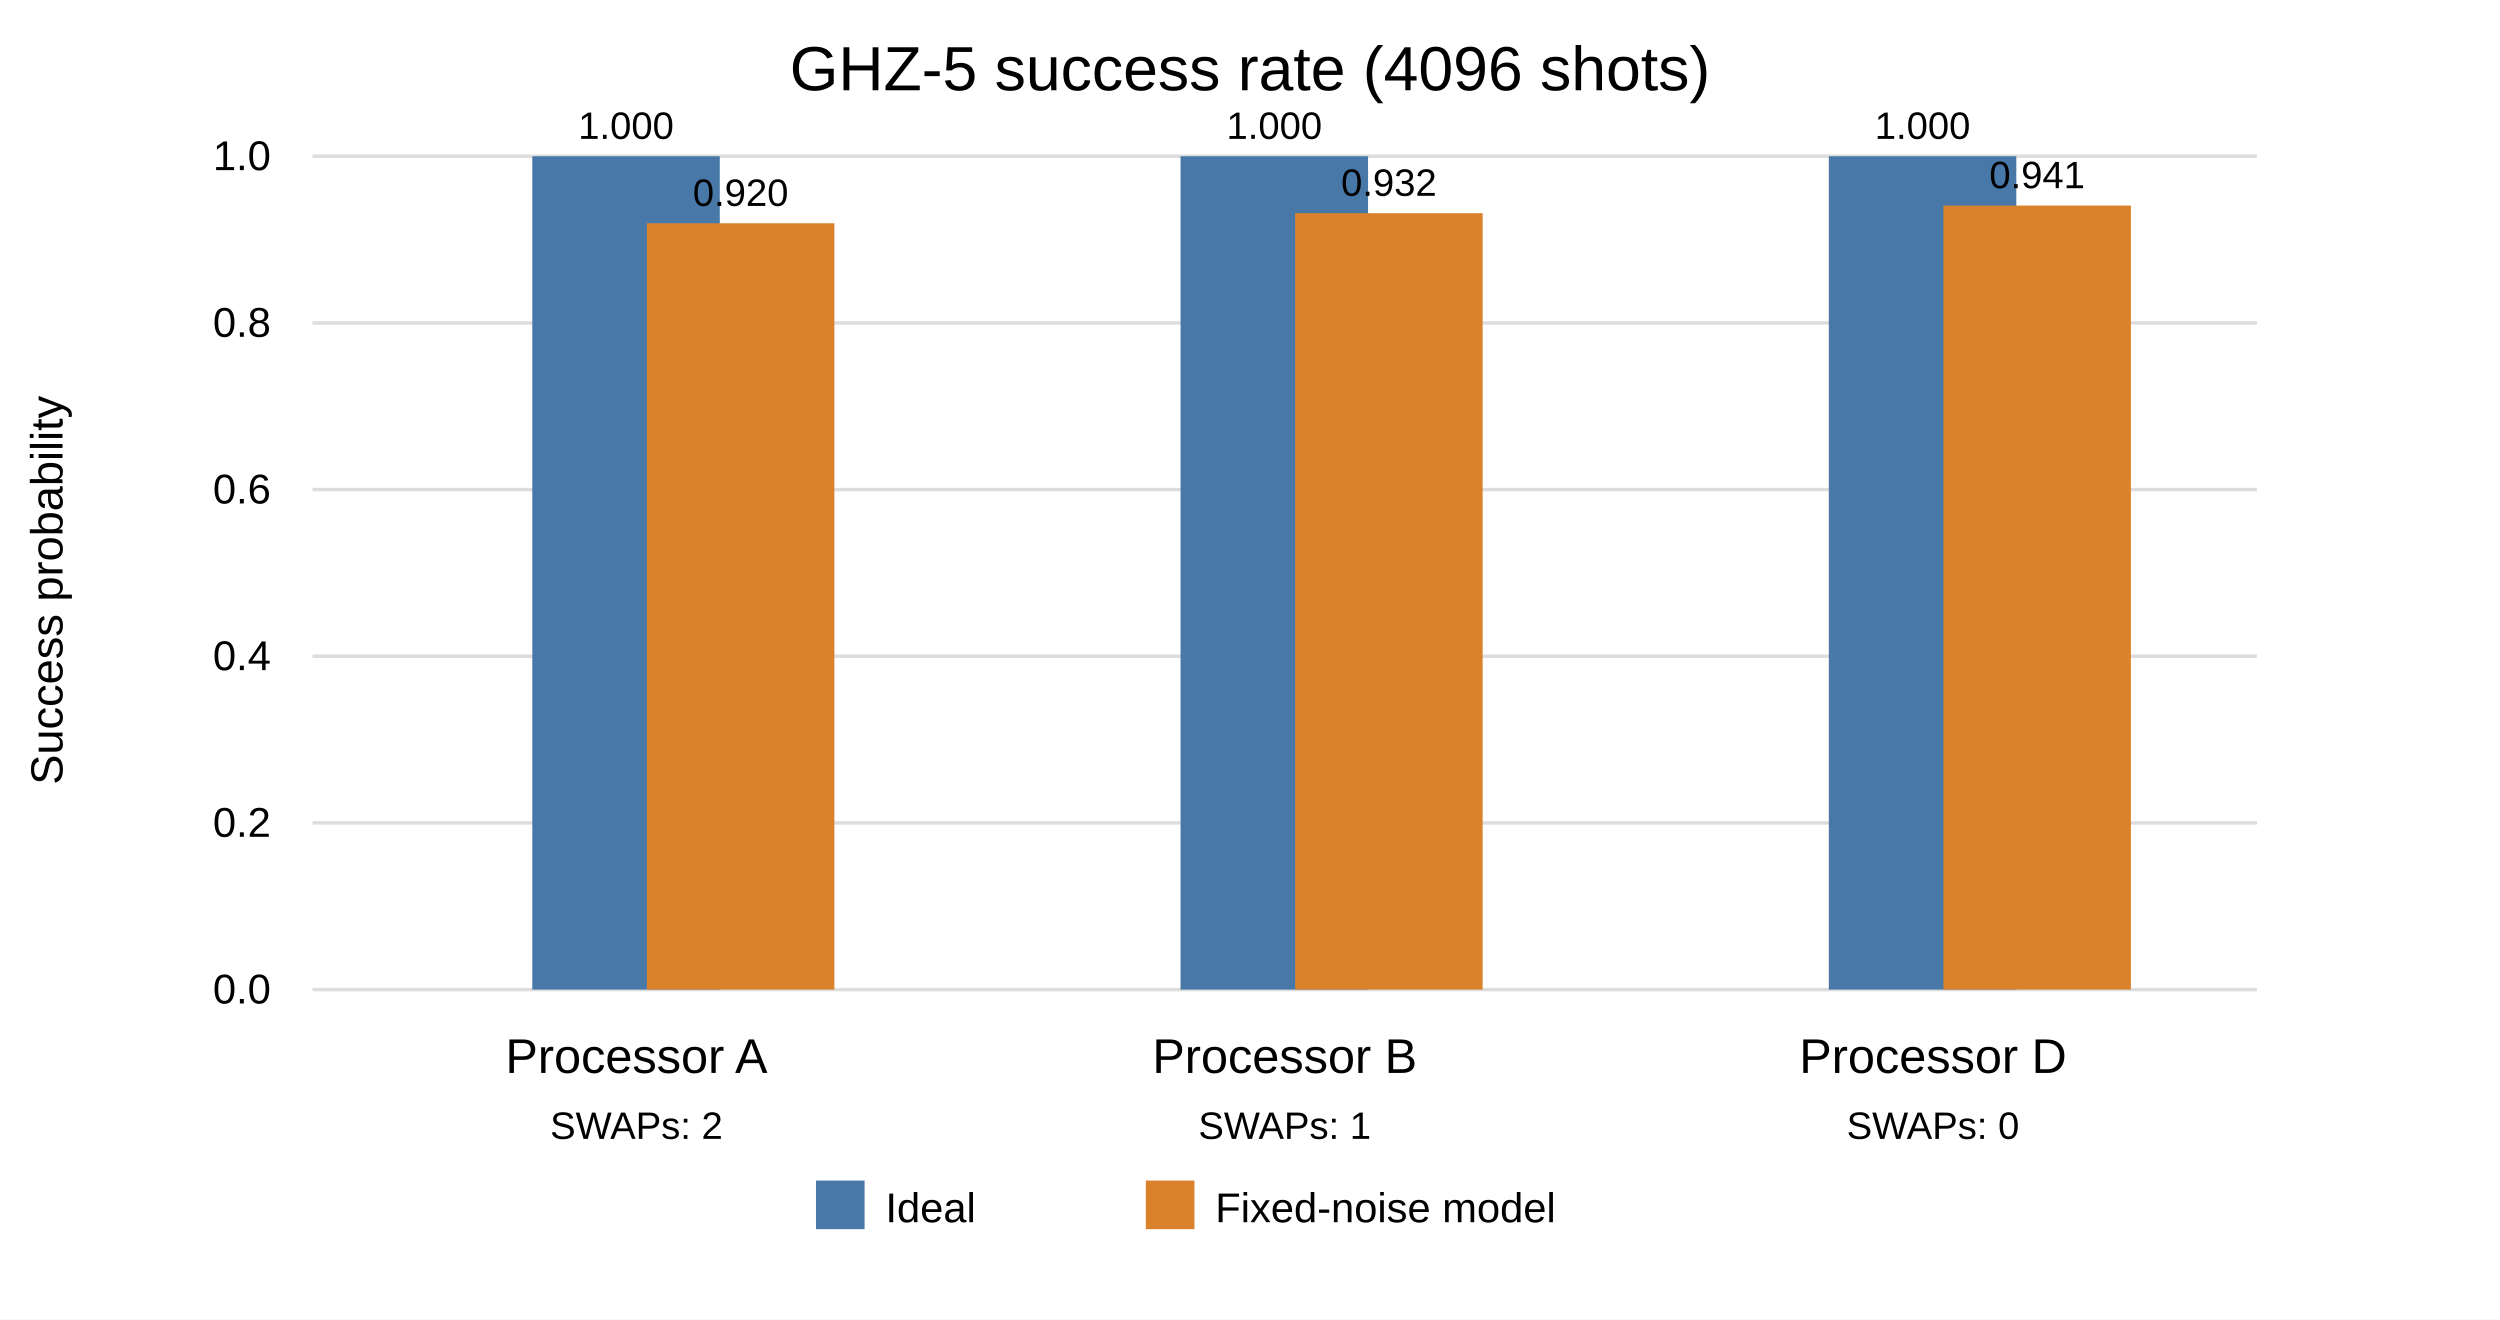
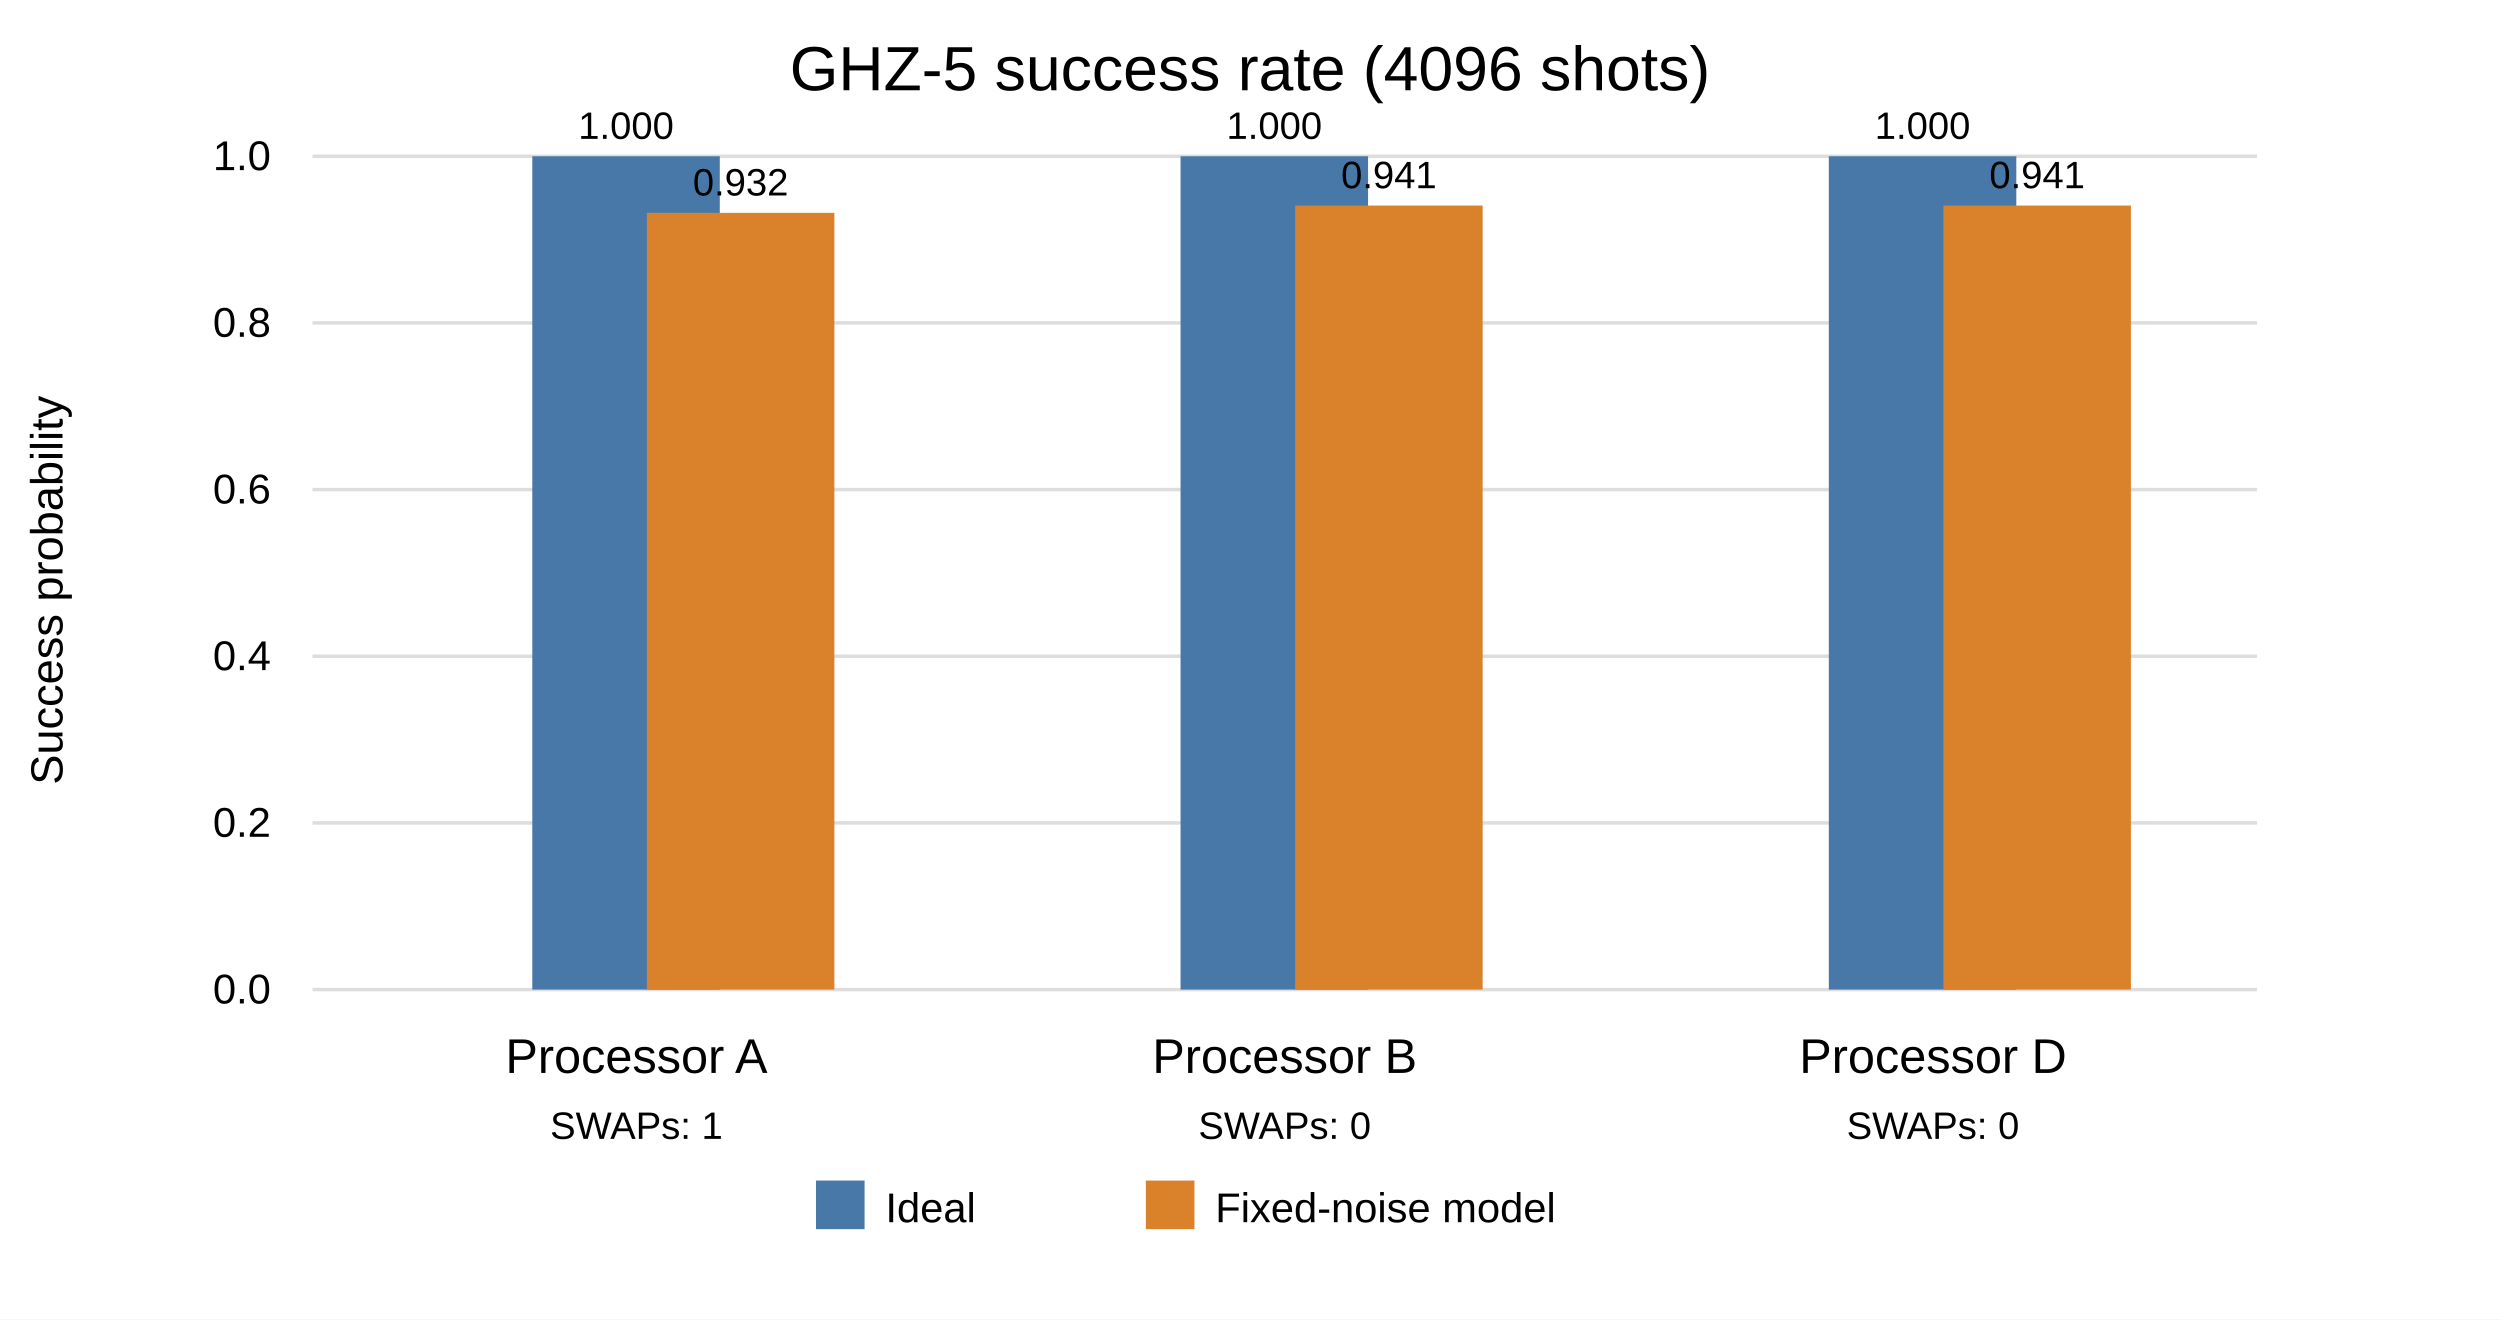
<svg xmlns="http://www.w3.org/2000/svg" width="720" height="380" viewBox="0 0 720 380">
  <rect width="100%" height="100%" fill="white" />
  <text x="360" y="26" text-anchor="middle" font-family="Arial" font-size="18">GHZ-5 success rate (4096 shots)</text>
  <line x1="90" y1="285.0" x2="650" y2="285.0" stroke="#ddd" />
  <text x="78" y="289.0" text-anchor="end" font-family="Arial" font-size="12">0.0</text>
  <line x1="90" y1="237.0" x2="650" y2="237.0" stroke="#ddd" />
  <text x="78" y="241.0" text-anchor="end" font-family="Arial" font-size="12">0.2</text>
  <line x1="90" y1="189.0" x2="650" y2="189.0" stroke="#ddd" />
  <text x="78" y="193.0" text-anchor="end" font-family="Arial" font-size="12">0.4</text>
  <line x1="90" y1="141.0" x2="650" y2="141.0" stroke="#ddd" />
  <text x="78" y="145.0" text-anchor="end" font-family="Arial" font-size="12">0.6</text>
  <line x1="90" y1="93.0" x2="650" y2="93.0" stroke="#ddd" />
  <text x="78" y="97.0" text-anchor="end" font-family="Arial" font-size="12">0.8</text>
  <line x1="90" y1="45.0" x2="650" y2="45.0" stroke="#ddd" />
  <text x="78" y="49.0" text-anchor="end" font-family="Arial" font-size="12">1.0</text>
  <rect x="153.3" y="45.0" width="54.0" height="240.0" fill="#4878a8" />
  <text x="180.3" y="40.0" text-anchor="middle" font-family="Arial" font-size="11">1.000</text>
-   <rect x="186.3" y="64.3" width="54.0" height="220.7" fill="#d9822b" />
-   <text x="213.3" y="59.3" text-anchor="middle" font-family="Arial" font-size="11">0.920</text>
+   <rect x="186.3" y="61.3" width="54.0" height="223.7" fill="#d9822b" />
+   <text x="213.3" y="56.3" text-anchor="middle" font-family="Arial" font-size="11">0.932</text>
  <text x="183.3" y="309" text-anchor="middle" font-family="Arial" font-size="14">Processor A</text>
-   <text x="183.3" y="328" text-anchor="middle" font-family="Arial" font-size="11">SWAPs: 2</text>
+   <text x="183.3" y="328" text-anchor="middle" font-family="Arial" font-size="11">SWAPs: 1</text>
  <rect x="340.0" y="45.0" width="54.0" height="240.0" fill="#4878a8" />
  <text x="367.0" y="40.0" text-anchor="middle" font-family="Arial" font-size="11">1.000</text>
-   <rect x="373.0" y="61.4" width="54.0" height="223.6" fill="#d9822b" />
-   <text x="400.0" y="56.4" text-anchor="middle" font-family="Arial" font-size="11">0.932</text>
+   <rect x="373.0" y="59.2" width="54.0" height="225.8" fill="#d9822b" />
+   <text x="400.0" y="54.2" text-anchor="middle" font-family="Arial" font-size="11">0.941</text>
  <text x="370.0" y="309" text-anchor="middle" font-family="Arial" font-size="14">Processor B</text>
-   <text x="370.0" y="328" text-anchor="middle" font-family="Arial" font-size="11">SWAPs: 1</text>
+   <text x="370.0" y="328" text-anchor="middle" font-family="Arial" font-size="11">SWAPs: 0</text>
  <rect x="526.7" y="45.0" width="54.0" height="240.0" fill="#4878a8" />
  <text x="553.7" y="40.0" text-anchor="middle" font-family="Arial" font-size="11">1.000</text>
  <rect x="559.7" y="59.2" width="54.0" height="225.8" fill="#d9822b" />
  <text x="586.7" y="54.2" text-anchor="middle" font-family="Arial" font-size="11">0.941</text>
  <text x="556.7" y="309" text-anchor="middle" font-family="Arial" font-size="14">Processor D</text>
  <text x="556.7" y="328" text-anchor="middle" font-family="Arial" font-size="11">SWAPs: 0</text>
  <rect x="235" y="340" width="14" height="14" fill="#4878a8" />
  <text x="255" y="352" font-family="Arial" font-size="12">Ideal</text>
  <rect x="330" y="340" width="14" height="14" fill="#d9822b" />
  <text x="350" y="352" font-family="Arial" font-size="12">Fixed-noise model</text>
  <text x="18" y="170" transform="rotate(-90 18 170)" text-anchor="middle" font-family="Arial" font-size="13">Success probability</text>
</svg>
